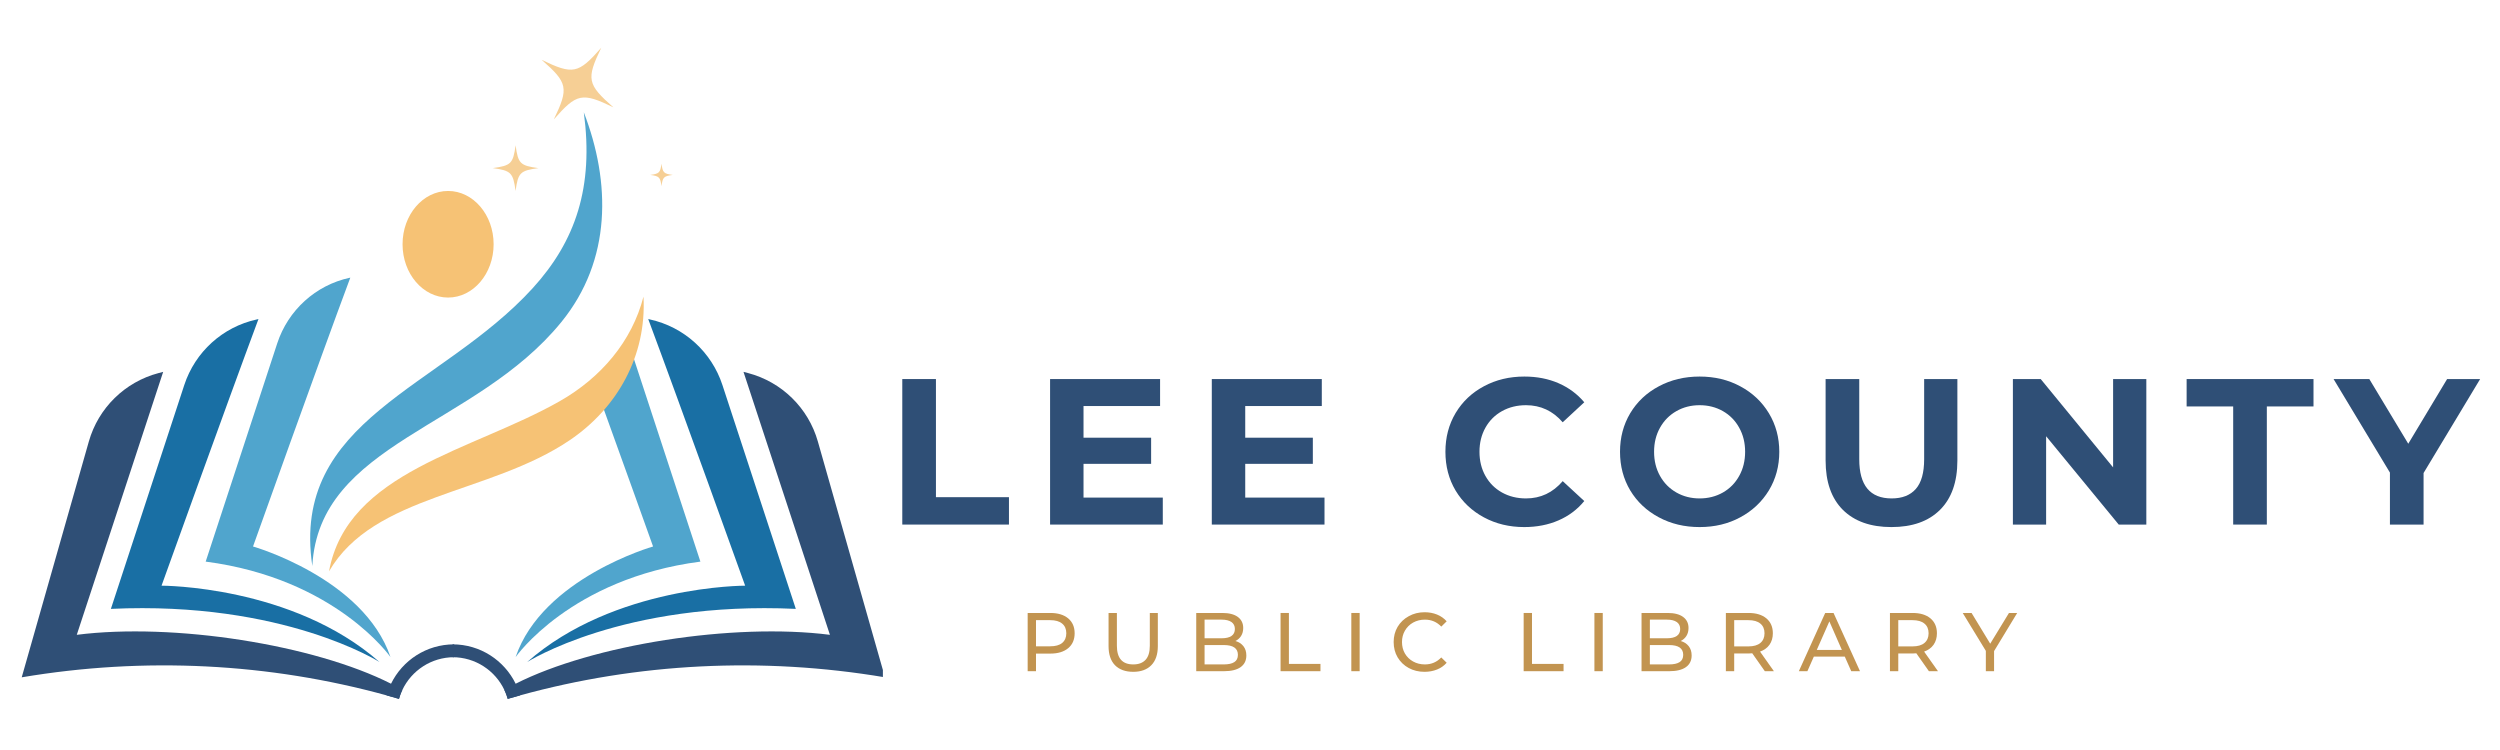
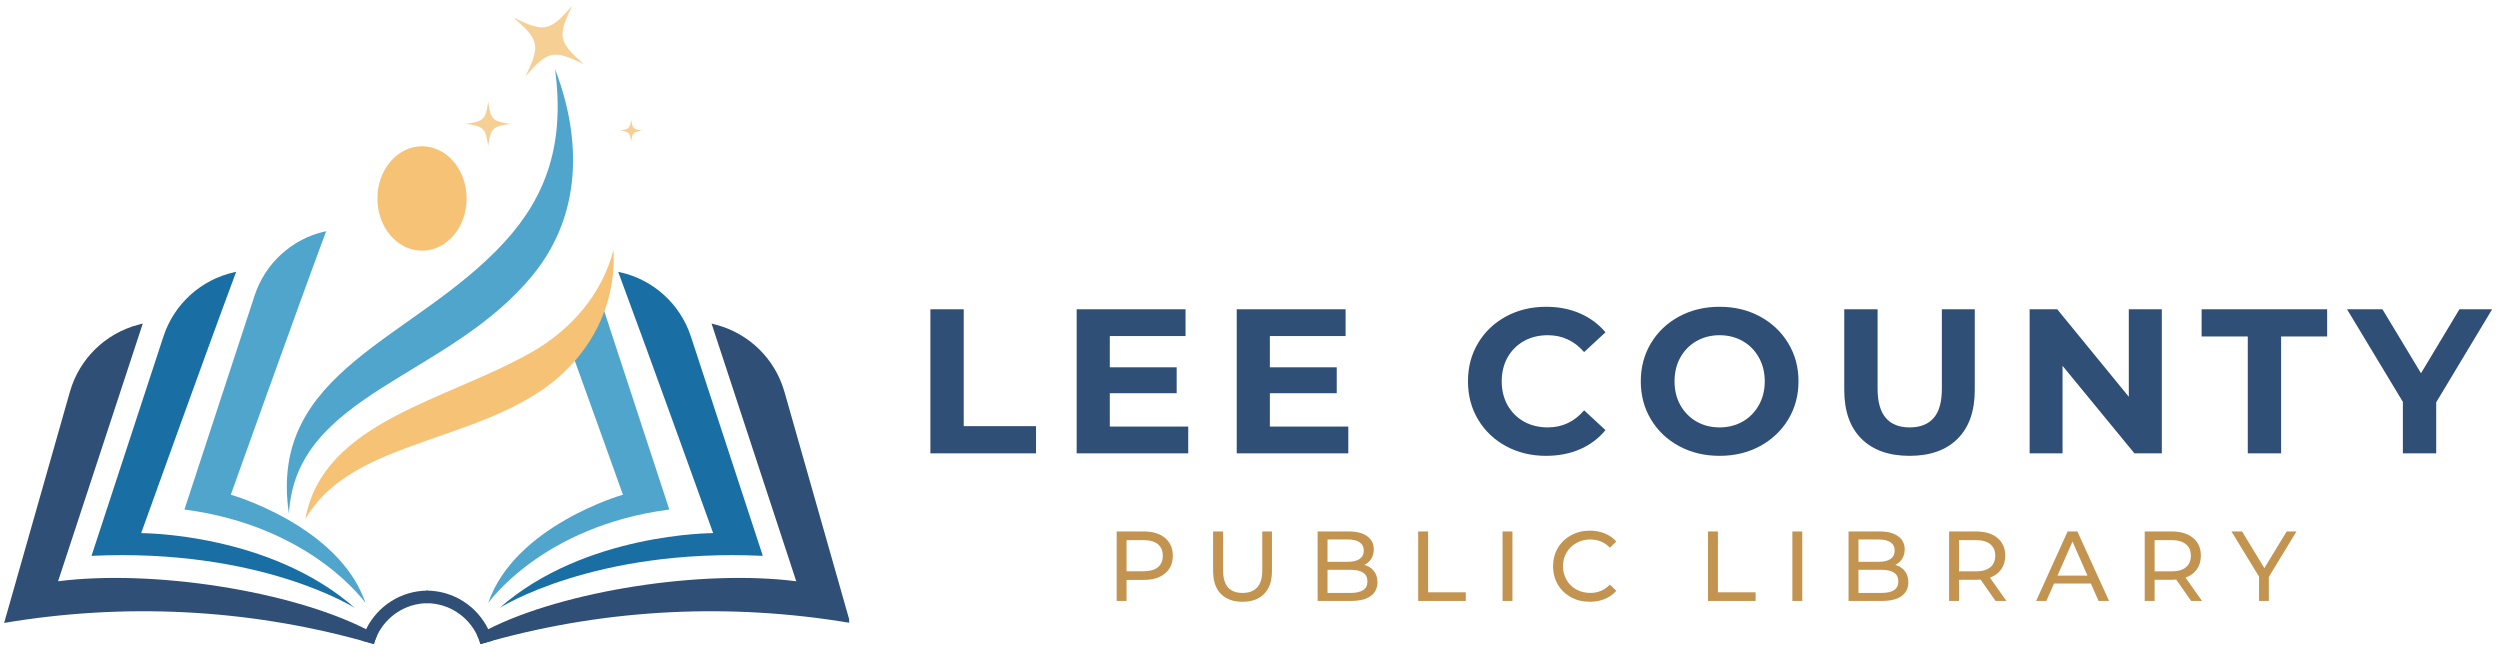
- <svg xmlns="http://www.w3.org/2000/svg" width="500" zoomAndPan="magnify" viewBox="0 0 375 112.5" height="150" preserveAspectRatio="xMidYMid meet" version="1.0">
+ <svg xmlns="http://www.w3.org/2000/svg" width="500" zoomAndPan="magnify" viewBox="0 0 375 99" height="132" preserveAspectRatio="xMidYMid meet" version="1.0">
  <defs>
    <g />
-     <clipPath id="cc66349a9e">
-       <path d="M 3.258 55.77 L 60.402 55.77 L 60.402 104.832 L 3.258 104.832 Z M 3.258 55.77 " clip-rule="nonzero" />
-     </clipPath>
-     <clipPath id="2a4fea928c">
-       <path d="M 57.965 96.586 L 68.199 96.586 L 68.199 104.832 L 57.965 104.832 Z M 57.965 96.586 " clip-rule="nonzero" />
-     </clipPath>
-     <clipPath id="30ef0cea77">
-       <path d="M 75.629 55.77 L 132.434 55.77 L 132.434 104.832 L 75.629 104.832 Z M 75.629 55.77 " clip-rule="nonzero" />
-     </clipPath>
-     <clipPath id="4f392acc19">
-       <path d="M 67.832 96.586 L 78.066 96.586 L 78.066 104.832 L 67.832 104.832 Z M 67.832 96.586 " clip-rule="nonzero" />
-     </clipPath>
-     <clipPath id="f7bed14195">
-       <path d="M 81 7.117 L 93 7.117 L 93 18 L 81 18 Z M 81 7.117 " clip-rule="nonzero" />
+     <clipPath id="320a4c3845">
+       <path d="M 0.621 48.523 L 56.625 48.523 L 56.625 96.609 L 0.621 96.609 Z M 0.621 48.523 " clip-rule="nonzero" />
+     </clipPath>
+     <clipPath id="2a6e7480c0">
+       <path d="M 54.238 88.527 L 64.266 88.527 L 64.266 96.609 L 54.238 96.609 Z M 54.238 88.527 " clip-rule="nonzero" />
+     </clipPath>
+     <clipPath id="0e666ddd81">
+       <path d="M 71.551 48.523 L 127.371 48.523 L 127.371 96.609 L 71.551 96.609 Z M 71.551 48.523 " clip-rule="nonzero" />
+     </clipPath>
+     <clipPath id="baaaa97fb8">
+       <path d="M 63.91 88.527 L 73.941 88.527 L 73.941 96.609 L 63.91 96.609 Z M 63.91 88.527 " clip-rule="nonzero" />
+     </clipPath>
+     <clipPath id="8577f15f41">
+       <path d="M 77 0.84 L 88 0.84 L 88 12 L 77 12 Z M 77 0.84 " clip-rule="nonzero" />
    </clipPath>
  </defs>
-   <g clip-path="url(#cc66349a9e)">
-     <path fill="#2f4f76" d="M 59.996 104.355 C 59.977 104.352 59.965 104.348 59.957 104.344 C 59.961 104.348 59.977 104.355 59.996 104.363 C 59.941 104.516 59.891 104.676 59.848 104.832 C 59.227 104.648 58.609 104.473 57.988 104.305 C 40.383 99.457 21.707 98.488 3.258 101.598 C 6.613 89.801 9.973 78.008 13.328 66.215 C 14.758 61.191 18.734 57.297 23.781 55.961 C 24.016 55.898 24.246 55.836 24.477 55.777 C 20.156 68.926 15.836 82.074 11.516 95.223 C 25.996 93.375 47.094 96.695 58.656 102.559 C 59.25 102.859 59.816 103.168 60.355 103.484 C 60.219 103.766 60.098 104.059 59.996 104.355 " fill-opacity="1" fill-rule="nonzero" />
-   </g>
-   <path fill="#196fa4" d="M 38.77 47.859 C 38.684 47.879 38.598 47.898 38.508 47.918 C 33.402 49.039 29.27 52.785 27.641 57.754 C 23.941 69.043 20.449 79.691 16.633 91.332 C 42.574 90.121 56.934 99.312 56.934 99.312 C 43.859 87.809 24.23 87.852 24.23 87.852 C 24.23 87.852 33.934 60.828 38.77 47.859 " fill-opacity="1" fill-rule="nonzero" />
-   <path fill="#50a5cd" d="M 52.547 41.645 C 52.516 41.652 52.484 41.66 52.457 41.664 C 47.344 42.77 43.215 46.531 41.586 51.5 C 37.98 62.504 34.574 72.891 30.852 84.242 C 50.355 86.781 58.574 98.562 58.574 98.562 C 54.543 86.703 37.953 81.973 37.953 81.973 C 37.953 81.973 47.805 54.352 52.547 41.645 " fill-opacity="1" fill-rule="nonzero" />
-   <g clip-path="url(#2a4fea928c)">
-     <path fill="#2f4f76" d="M 68.113 96.652 C 63.957 96.652 60.363 99.062 58.656 102.559 C 58.492 102.891 58.348 103.23 58.219 103.582 C 58.137 103.82 58.059 104.062 57.988 104.305 C 58.609 104.473 59.227 104.648 59.848 104.832 C 59.891 104.676 59.941 104.516 59.996 104.363 L 59.996 104.355 C 60.098 104.059 60.219 103.766 60.355 103.484 C 61.734 100.586 64.691 98.582 68.113 98.582 L 68.113 96.652 " fill-opacity="1" fill-rule="nonzero" />
-   </g>
-   <path fill="#50a5cd" d="M 79.859 43.277 C 86.371 36.152 89.074 28.043 87.57 16.84 C 91.621 27.355 91.785 38.984 84.203 48.309 C 71.316 64.152 47.84 66.434 46.848 84.898 C 43.574 62.879 66.121 58.309 79.859 43.277 " fill-opacity="1" fill-rule="nonzero" />
-   <path fill="#f6c275" d="M 60.383 36.637 C 60.383 41.055 63.441 44.633 67.215 44.633 C 70.984 44.633 74.043 41.055 74.043 36.637 C 74.043 32.223 70.984 28.645 67.215 28.645 C 63.441 28.645 60.383 32.223 60.383 36.637 " fill-opacity="1" fill-rule="nonzero" />
-   <g clip-path="url(#30ef0cea77)">
-     <path fill="#2f4f76" d="M 76.008 104.355 C 76.027 104.352 76.039 104.348 76.047 104.344 C 76.043 104.348 76.027 104.355 76.008 104.363 C 76.062 104.516 76.113 104.676 76.156 104.832 C 76.777 104.648 77.395 104.473 78.016 104.305 C 95.621 99.457 114.297 98.488 132.746 101.598 C 129.391 89.801 126.035 78.008 122.676 66.215 C 121.246 61.191 117.273 57.297 112.223 55.961 C 111.988 55.898 111.758 55.836 111.523 55.777 C 115.848 68.926 120.168 82.074 124.488 95.223 C 110.008 93.375 88.91 96.695 77.348 102.559 C 76.754 102.859 76.188 103.168 75.648 103.484 C 75.785 103.766 75.906 104.059 76.008 104.355 " fill-opacity="1" fill-rule="nonzero" />
-   </g>
-   <path fill="#196fa4" d="M 97.234 47.859 C 97.32 47.879 97.406 47.898 97.496 47.918 C 102.602 49.039 106.734 52.785 108.363 57.754 C 112.062 69.043 115.555 79.691 119.371 91.332 C 93.43 90.121 79.07 99.312 79.07 99.312 C 92.145 87.809 111.773 87.852 111.773 87.852 C 111.773 87.852 102.07 60.828 97.234 47.859 " fill-opacity="1" fill-rule="nonzero" />
-   <path fill="#50a5cd" d="M 77.34 98.566 C 77.34 98.566 85.555 86.777 105.059 84.242 C 101.387 73.039 98.02 62.777 94.465 51.934 C 93.043 54.078 91.27 56.012 89.227 57.672 C 93.562 69.645 97.961 81.973 97.961 81.973 C 97.961 81.973 81.371 86.703 77.34 98.566 " fill-opacity="1" fill-rule="nonzero" />
-   <g clip-path="url(#4f392acc19)">
-     <path fill="#2f4f76" d="M 67.891 98.582 C 71.312 98.582 74.27 100.586 75.648 103.484 C 75.785 103.766 75.906 104.059 76.008 104.355 L 76.008 104.363 C 76.062 104.516 76.113 104.676 76.156 104.832 C 76.777 104.648 77.395 104.473 78.016 104.305 C 77.945 104.062 77.867 103.82 77.785 103.582 C 77.656 103.23 77.512 102.891 77.348 102.559 C 75.641 99.062 72.047 96.652 67.891 96.652 L 67.891 98.582 " fill-opacity="1" fill-rule="nonzero" />
-   </g>
-   <path fill="#f6c275" d="M 83.984 60.164 C 90.109 56.676 94.793 51.23 96.523 44.496 C 97.004 53.383 92.586 61.199 85.48 66.016 C 73.477 74.148 56.02 74.172 49.352 85.707 C 52.09 70.738 70.82 67.664 83.984 60.164 " fill-opacity="1" fill-rule="nonzero" />
-   <g clip-path="url(#f7bed14195)">
-     <path fill="#f6cf95" d="M 81.25 8.977 C 85.176 12.422 85.34 13.211 83.07 17.918 C 86.512 13.988 87.305 13.828 92.008 16.098 C 88.082 12.652 87.918 11.863 90.191 7.156 C 86.746 11.086 85.953 11.246 81.25 8.977 " fill-opacity="1" fill-rule="nonzero" />
-   </g>
-   <path fill="#f6cf95" d="M 97.535 26.238 C 98.891 26.422 99.039 26.57 99.223 27.926 C 99.406 26.57 99.555 26.422 100.91 26.238 C 99.555 26.055 99.406 25.906 99.223 24.551 C 99.039 25.906 98.891 26.055 97.535 26.238 " fill-opacity="1" fill-rule="nonzero" />
-   <path fill="#f6cf95" d="M 73.91 25.215 C 76.66 25.59 76.965 25.895 77.336 28.645 C 77.711 25.895 78.016 25.59 80.766 25.219 C 78.016 24.844 77.711 24.539 77.34 21.789 C 76.965 24.539 76.66 24.84 73.91 25.215 " fill-opacity="1" fill-rule="nonzero" />
-   <g fill="#2f4f76" fill-opacity="1">
-     <g transform="translate(132.7496, 78.68577)">
-       <g>
-         <path d="M 2.594 -21.828 L 7.641 -21.828 L 7.641 -4.109 L 18.594 -4.109 L 18.594 0 L 2.594 0 Z M 2.594 -21.828 " />
-       </g>
-     </g>
-   </g>
-   <g fill="#2f4f76" fill-opacity="1">
-     <g transform="translate(154.9181, 78.68577)">
-       <g>
-         <path d="M 19.5 -4.047 L 19.5 0 L 2.594 0 L 2.594 -21.828 L 19.094 -21.828 L 19.094 -17.781 L 7.609 -17.781 L 7.609 -13.031 L 17.75 -13.031 L 17.75 -9.109 L 7.609 -9.109 L 7.609 -4.047 Z M 19.5 -4.047 " />
-       </g>
-     </g>
-   </g>
-   <g fill="#2f4f76" fill-opacity="1">
-     <g transform="translate(179.1755, 78.68577)">
-       <g>
-         <path d="M 19.5 -4.047 L 19.5 0 L 2.594 0 L 2.594 -21.828 L 19.094 -21.828 L 19.094 -17.781 L 7.609 -17.781 L 7.609 -13.031 L 17.75 -13.031 L 17.75 -9.109 L 7.609 -9.109 L 7.609 -4.047 Z M 19.5 -4.047 " />
-       </g>
-     </g>
-   </g>
-   <g fill="#2f4f76" fill-opacity="1">
-     <g transform="translate(203.4329, 78.68577)">
+   <g clip-path="url(#320a4c3845)">
+     <path fill="#2f4f76" d="M 56.23 96.145 C 56.211 96.137 56.199 96.133 56.188 96.129 C 56.195 96.137 56.207 96.141 56.227 96.148 C 56.176 96.301 56.125 96.453 56.082 96.609 C 55.473 96.43 54.871 96.258 54.258 96.094 C 37.004 91.344 18.699 90.395 0.621 93.438 C 3.906 81.879 7.199 70.32 10.488 58.762 C 11.891 53.836 15.785 50.02 20.734 48.711 C 20.961 48.648 21.191 48.59 21.418 48.531 C 17.184 61.418 12.945 74.305 8.711 87.188 C 22.906 85.379 43.582 88.633 54.914 94.383 C 55.496 94.676 56.051 94.977 56.582 95.285 C 56.449 95.562 56.328 95.848 56.23 96.145 " fill-opacity="1" fill-rule="nonzero" />
+   </g>
+   <path fill="#196fa4" d="M 35.426 40.773 C 35.34 40.789 35.254 40.809 35.168 40.828 C 30.16 41.926 26.113 45.598 24.516 50.469 C 20.891 61.531 17.469 71.969 13.727 83.379 C 39.152 82.191 53.227 91.199 53.227 91.199 C 40.414 79.922 21.176 79.969 21.176 79.969 C 21.176 79.969 30.684 53.48 35.426 40.773 " fill-opacity="1" fill-rule="nonzero" />
+   <path fill="#50a5cd" d="M 48.926 34.68 C 48.898 34.688 48.867 34.691 48.836 34.699 C 43.828 35.781 39.781 39.469 38.188 44.34 C 34.652 55.125 31.312 65.305 27.664 76.43 C 46.781 78.918 54.832 90.465 54.832 90.465 C 50.883 78.84 34.621 74.207 34.621 74.207 C 34.621 74.207 44.281 47.133 48.926 34.68 " fill-opacity="1" fill-rule="nonzero" />
+   <g clip-path="url(#2a6e7480c0)">
+     <path fill="#2f4f76" d="M 64.184 88.59 C 60.113 88.59 56.59 90.953 54.914 94.383 C 54.754 94.707 54.613 95.039 54.488 95.383 C 54.406 95.617 54.328 95.855 54.258 96.094 C 54.871 96.258 55.473 96.43 56.082 96.609 C 56.125 96.453 56.176 96.301 56.227 96.148 L 56.23 96.145 C 56.328 95.848 56.449 95.562 56.582 95.285 C 57.934 92.445 60.832 90.48 64.184 90.48 L 64.184 88.59 " fill-opacity="1" fill-rule="nonzero" />
+   </g>
+   <path fill="#50a5cd" d="M 75.695 36.281 C 82.078 29.297 84.727 21.352 83.254 10.367 C 87.223 20.676 87.387 32.074 79.953 41.211 C 67.324 56.742 44.316 58.977 43.34 77.074 C 40.133 55.492 62.23 51.012 75.695 36.281 " fill-opacity="1" fill-rule="nonzero" />
+   <path fill="#f6c275" d="M 56.609 29.773 C 56.609 34.098 59.605 37.605 63.301 37.605 C 67 37.605 69.996 34.098 69.996 29.773 C 69.996 25.445 67 21.938 63.301 21.938 C 59.605 21.938 56.609 25.445 56.609 29.773 " fill-opacity="1" fill-rule="nonzero" />
+   <g clip-path="url(#0e666ddd81)">
+     <path fill="#2f4f76" d="M 71.922 96.145 C 71.938 96.137 71.953 96.133 71.961 96.129 C 71.953 96.137 71.941 96.141 71.922 96.148 C 71.973 96.301 72.023 96.453 72.066 96.609 C 72.676 96.43 73.281 96.258 73.891 96.094 C 91.145 91.344 109.449 90.395 127.531 93.438 C 124.242 81.879 120.953 70.32 117.664 58.762 C 116.262 53.836 112.363 50.02 107.414 48.711 C 107.188 48.648 106.961 48.59 106.73 48.531 C 110.969 61.418 115.203 74.305 119.438 87.188 C 105.242 85.379 84.566 88.633 73.234 94.383 C 72.652 94.676 72.098 94.977 71.566 95.285 C 71.703 95.562 71.82 95.848 71.922 96.145 " fill-opacity="1" fill-rule="nonzero" />
+   </g>
+   <path fill="#196fa4" d="M 92.727 40.773 C 92.809 40.789 92.895 40.809 92.98 40.828 C 97.988 41.926 102.035 45.598 103.633 50.469 C 107.258 61.531 110.684 71.969 114.422 83.379 C 88.996 82.191 74.926 91.199 74.926 91.199 C 87.734 79.922 106.973 79.969 106.973 79.969 C 106.973 79.969 97.465 53.48 92.727 40.773 " fill-opacity="1" fill-rule="nonzero" />
+   <path fill="#50a5cd" d="M 73.227 90.469 C 73.227 90.469 81.277 78.914 100.395 76.43 C 96.793 65.449 93.492 55.391 90.012 44.762 C 88.617 46.867 86.883 48.758 84.875 50.387 C 89.125 62.121 93.438 74.203 93.438 74.203 C 93.438 74.203 77.176 78.84 73.227 90.469 " fill-opacity="1" fill-rule="nonzero" />
+   <g clip-path="url(#baaaa97fb8)">
+     <path fill="#2f4f76" d="M 63.965 90.48 C 67.32 90.48 70.219 92.445 71.566 95.285 C 71.703 95.562 71.82 95.848 71.922 96.145 L 71.922 96.148 C 71.973 96.301 72.023 96.453 72.066 96.609 C 72.676 96.43 73.281 96.258 73.891 96.094 C 73.82 95.855 73.746 95.617 73.664 95.383 C 73.535 95.039 73.395 94.707 73.234 94.383 C 71.562 90.953 68.039 88.59 63.965 88.59 L 63.965 90.48 " fill-opacity="1" fill-rule="nonzero" />
+   </g>
+   <path fill="#f6c275" d="M 79.738 52.832 C 85.742 49.414 90.332 44.074 92.027 37.473 C 92.5 46.184 88.172 53.844 81.207 58.562 C 69.441 66.539 52.332 66.559 45.793 77.867 C 48.48 63.195 66.836 60.18 79.738 52.832 " fill-opacity="1" fill-rule="nonzero" />
+   <g clip-path="url(#8577f15f41)">
+     <path fill="#f6cf95" d="M 77.059 2.66 C 80.91 6.035 81.066 6.812 78.84 11.422 C 82.219 7.574 82.992 7.414 87.605 9.641 C 83.754 6.266 83.598 5.488 85.82 0.879 C 82.445 4.727 81.672 4.887 77.059 2.66 " fill-opacity="1" fill-rule="nonzero" />
+   </g>
+   <path fill="#f6cf95" d="M 93.02 19.578 C 94.348 19.758 94.492 19.906 94.672 21.234 C 94.855 19.906 95 19.762 96.328 19.582 C 95 19.398 94.855 19.254 94.676 17.926 C 94.492 19.254 94.348 19.398 93.02 19.578 " fill-opacity="1" fill-rule="nonzero" />
+   <path fill="#f6cf95" d="M 69.863 18.574 C 72.559 18.945 72.859 19.242 73.223 21.938 C 73.59 19.242 73.887 18.945 76.586 18.578 C 73.891 18.211 73.59 17.914 73.227 15.219 C 72.859 17.914 72.562 18.211 69.863 18.574 " fill-opacity="1" fill-rule="nonzero" />
+   <g fill="#2f4f76" fill-opacity="1">
+     <g transform="translate(136.9969, 68.00106)">
+       <g>
+         <path d="M 2.562 -21.609 L 7.562 -21.609 L 7.562 -4.078 L 18.406 -4.078 L 18.406 0 L 2.562 0 Z M 2.562 -21.609 " />
+       </g>
+     </g>
+   </g>
+   <g fill="#2f4f76" fill-opacity="1">
+     <g transform="translate(158.9386, 68.00106)">
+       <g>
+         <path d="M 19.297 -4.016 L 19.297 0 L 2.562 0 L 2.562 -21.609 L 18.891 -21.609 L 18.891 -17.594 L 7.531 -17.594 L 7.531 -12.906 L 17.562 -12.906 L 17.562 -9.016 L 7.531 -9.016 L 7.531 -4.016 Z M 19.297 -4.016 " />
+       </g>
+     </g>
+   </g>
+   <g fill="#2f4f76" fill-opacity="1">
+     <g transform="translate(182.9478, 68.00106)">
+       <g>
+         <path d="M 19.297 -4.016 L 19.297 0 L 2.562 0 L 2.562 -21.609 L 18.891 -21.609 L 18.891 -17.594 L 7.531 -17.594 L 7.531 -12.906 L 17.562 -12.906 L 17.562 -9.016 L 7.531 -9.016 L 7.531 -4.016 Z M 19.297 -4.016 " />
+       </g>
+     </g>
+   </g>
+   <g fill="#2f4f76" fill-opacity="1">
+     <g transform="translate(218.9932, 68.00106)">
+       <g>
+         <path d="M 12.906 0.375 C 10.707 0.375 8.719 -0.102 6.938 -1.062 C 5.156 -2.02 3.754 -3.348 2.734 -5.047 C 1.711 -6.742 1.203 -8.664 1.203 -10.812 C 1.203 -12.945 1.711 -14.863 2.734 -16.562 C 3.754 -18.258 5.156 -19.586 6.938 -20.547 C 8.719 -21.504 10.719 -21.984 12.938 -21.984 C 14.812 -21.984 16.504 -21.648 18.016 -20.984 C 19.523 -20.328 20.797 -19.383 21.828 -18.156 L 18.625 -15.188 C 17.156 -16.875 15.344 -17.719 13.188 -17.719 C 11.844 -17.719 10.645 -17.426 9.594 -16.844 C 8.551 -16.258 7.734 -15.441 7.141 -14.391 C 6.555 -13.336 6.266 -12.145 6.266 -10.812 C 6.266 -9.469 6.555 -8.27 7.141 -7.219 C 7.734 -6.176 8.551 -5.359 9.594 -4.766 C 10.645 -4.18 11.844 -3.891 13.188 -3.891 C 15.344 -3.891 17.156 -4.742 18.625 -6.453 L 21.828 -3.484 C 20.797 -2.234 19.52 -1.273 18 -0.609 C 16.477 0.047 14.781 0.375 12.906 0.375 Z M 12.906 0.375 " />
+       </g>
+     </g>
+   </g>
+   <g fill="#2f4f76" fill-opacity="1">
+     <g transform="translate(244.9156, 68.00106)">
+       <g>
+         <path d="M 13.031 0.375 C 10.781 0.375 8.754 -0.109 6.953 -1.078 C 5.16 -2.047 3.754 -3.379 2.734 -5.078 C 1.711 -6.773 1.203 -8.688 1.203 -10.812 C 1.203 -12.926 1.711 -14.832 2.734 -16.531 C 3.754 -18.227 5.16 -19.562 6.953 -20.531 C 8.754 -21.5 10.781 -21.984 13.031 -21.984 C 15.27 -21.984 17.285 -21.5 19.078 -20.531 C 20.867 -19.562 22.281 -18.227 23.312 -16.531 C 24.344 -14.832 24.859 -12.926 24.859 -10.812 C 24.859 -8.688 24.344 -6.773 23.312 -5.078 C 22.281 -3.379 20.867 -2.047 19.078 -1.078 C 17.285 -0.109 15.27 0.375 13.031 0.375 Z M 13.031 -3.891 C 14.301 -3.891 15.453 -4.18 16.484 -4.766 C 17.516 -5.359 18.32 -6.176 18.906 -7.219 C 19.5 -8.27 19.797 -9.469 19.797 -10.812 C 19.797 -12.145 19.5 -13.336 18.906 -14.391 C 18.32 -15.441 17.516 -16.258 16.484 -16.844 C 15.453 -17.426 14.301 -17.719 13.031 -17.719 C 11.75 -17.719 10.594 -17.426 9.562 -16.844 C 8.539 -16.258 7.734 -15.441 7.141 -14.391 C 6.555 -13.336 6.266 -12.145 6.266 -10.812 C 6.266 -9.469 6.555 -8.27 7.141 -7.219 C 7.734 -6.176 8.539 -5.359 9.562 -4.766 C 10.594 -4.18 11.75 -3.891 13.031 -3.891 Z M 13.031 -3.891 " />
+       </g>
+     </g>
+   </g>
+   <g fill="#2f4f76" fill-opacity="1">
+     <g transform="translate(274.2632, 68.00106)">
+       <g>
+         <path d="M 12.172 0.375 C 9.078 0.375 6.672 -0.477 4.953 -2.188 C 3.234 -3.895 2.375 -6.336 2.375 -9.516 L 2.375 -21.609 L 7.375 -21.609 L 7.375 -9.688 C 7.375 -5.82 8.984 -3.891 12.203 -3.891 C 13.766 -3.891 14.957 -4.359 15.781 -5.297 C 16.602 -6.234 17.016 -7.695 17.016 -9.688 L 17.016 -21.609 L 21.953 -21.609 L 21.953 -9.516 C 21.953 -6.336 21.094 -3.895 19.375 -2.188 C 17.656 -0.477 15.254 0.375 12.172 0.375 Z M 12.172 0.375 " />
+       </g>
+     </g>
+   </g>
+   <g fill="#2f4f76" fill-opacity="1">
+     <g transform="translate(301.8828, 68.00106)">
+       <g>
+         <path d="M 22.391 -21.609 L 22.391 0 L 18.281 0 L 7.5 -13.125 L 7.5 0 L 2.562 0 L 2.562 -21.609 L 6.703 -21.609 L 17.438 -8.484 L 17.438 -21.609 Z M 22.391 -21.609 " />
+       </g>
+     </g>
+   </g>
+   <g fill="#2f4f76" fill-opacity="1">
+     <g transform="translate(330.1195, 68.00106)">
+       <g>
+         <path d="M 7.047 -17.531 L 0.125 -17.531 L 0.125 -21.609 L 18.953 -21.609 L 18.953 -17.531 L 12.047 -17.531 L 12.047 0 L 7.047 0 Z M 7.047 -17.531 " />
+       </g>
+     </g>
+   </g>
+   <g fill="#2f4f76" fill-opacity="1">
+     <g transform="translate(352.4932, 68.00106)">
+       <g>
+         <path d="M 12.938 -7.656 L 12.938 0 L 7.938 0 L 7.938 -7.719 L -0.438 -21.609 L 4.875 -21.609 L 10.656 -12.016 L 16.422 -21.609 L 21.328 -21.609 Z M 12.938 -7.656 " />
+       </g>
+     </g>
+   </g>
+   <g fill="#c29450" fill-opacity="1">
+     <g transform="translate(165.9366, 90.14206)">
+       <g>
+         <path d="M 5.625 -10.422 C 6.977 -10.422 8.039 -10.098 8.812 -9.453 C 9.594 -8.805 9.984 -7.922 9.984 -6.797 C 9.984 -5.66 9.594 -4.77 8.812 -4.125 C 8.039 -3.477 6.977 -3.156 5.625 -3.156 L 3.047 -3.156 L 3.047 0 L 1.562 0 L 1.562 -10.422 Z M 5.578 -4.453 C 6.523 -4.453 7.242 -4.648 7.734 -5.047 C 8.234 -5.453 8.484 -6.035 8.484 -6.797 C 8.484 -7.547 8.234 -8.117 7.734 -8.516 C 7.242 -8.922 6.523 -9.125 5.578 -9.125 L 3.047 -9.125 L 3.047 -4.453 Z M 5.578 -4.453 " />
+       </g>
+     </g>
+   </g>
+   <g fill="#c29450" fill-opacity="1">
+     <g transform="translate(180.4966, 90.14206)">
+       <g>
+         <path d="M 5.875 0.125 C 4.488 0.125 3.406 -0.27 2.625 -1.062 C 1.852 -1.863 1.469 -3.008 1.469 -4.5 L 1.469 -10.422 L 2.969 -10.422 L 2.969 -4.562 C 2.969 -2.32 3.941 -1.203 5.891 -1.203 C 6.848 -1.203 7.578 -1.477 8.078 -2.031 C 8.586 -2.582 8.844 -3.426 8.844 -4.562 L 8.844 -10.422 L 10.297 -10.422 L 10.297 -4.5 C 10.297 -3 9.906 -1.852 9.125 -1.062 C 8.352 -0.27 7.27 0.125 5.875 0.125 Z M 5.875 0.125 " />
+       </g>
+     </g>
+   </g>
+   <g fill="#c29450" fill-opacity="1">
+     <g transform="translate(196.0838, 90.14206)">
+       <g>
+         <path d="M 8.578 -5.406 C 9.18 -5.238 9.656 -4.93 10 -4.484 C 10.352 -4.047 10.531 -3.488 10.531 -2.812 C 10.531 -1.906 10.188 -1.207 9.5 -0.719 C 8.82 -0.238 7.832 0 6.531 0 L 1.562 0 L 1.562 -10.422 L 6.234 -10.422 C 7.43 -10.422 8.352 -10.18 9 -9.703 C 9.656 -9.234 9.984 -8.578 9.984 -7.734 C 9.984 -7.18 9.852 -6.707 9.594 -6.312 C 9.344 -5.914 9.004 -5.613 8.578 -5.406 Z M 3.047 -9.219 L 3.047 -5.875 L 6.109 -5.875 C 6.867 -5.875 7.453 -6.016 7.859 -6.297 C 8.273 -6.586 8.484 -7.004 8.484 -7.547 C 8.484 -8.098 8.273 -8.516 7.859 -8.797 C 7.453 -9.078 6.867 -9.219 6.109 -9.219 Z M 6.484 -1.203 C 7.328 -1.203 7.961 -1.344 8.391 -1.625 C 8.816 -1.906 9.031 -2.344 9.031 -2.938 C 9.031 -4.094 8.18 -4.672 6.484 -4.672 L 3.047 -4.672 L 3.047 -1.203 Z M 6.484 -1.203 " />
+       </g>
+     </g>
+   </g>
+   <g fill="#c29450" fill-opacity="1">
+     <g transform="translate(211.1648, 90.14206)">
+       <g>
+         <path d="M 1.562 -10.422 L 3.047 -10.422 L 3.047 -1.297 L 8.703 -1.297 L 8.703 0 L 1.562 0 Z M 1.562 -10.422 " />
+       </g>
+     </g>
+   </g>
+   <g fill="#c29450" fill-opacity="1">
+     <g transform="translate(223.8195, 90.14206)">
+       <g>
+         <path d="M 1.562 -10.422 L 3.047 -10.422 L 3.047 0 L 1.562 0 Z M 1.562 -10.422 " />
+       </g>
+     </g>
+   </g>
+   <g fill="#c29450" fill-opacity="1">
+     <g transform="translate(232.2467, 90.14206)">
+       <g>
+         <path d="M 6.219 0.125 C 5.176 0.125 4.234 -0.102 3.391 -0.562 C 2.555 -1.031 1.898 -1.664 1.422 -2.469 C 0.953 -3.281 0.719 -4.195 0.719 -5.219 C 0.719 -6.227 0.953 -7.133 1.422 -7.938 C 1.898 -8.75 2.562 -9.383 3.406 -9.844 C 4.25 -10.312 5.191 -10.547 6.234 -10.547 C 7.047 -10.547 7.789 -10.406 8.469 -10.125 C 9.145 -9.852 9.723 -9.453 10.203 -8.922 L 9.234 -7.984 C 8.453 -8.805 7.473 -9.219 6.297 -9.219 C 5.523 -9.219 4.828 -9.039 4.203 -8.688 C 3.578 -8.344 3.086 -7.863 2.734 -7.25 C 2.379 -6.645 2.203 -5.969 2.203 -5.219 C 2.203 -4.457 2.379 -3.77 2.734 -3.156 C 3.086 -2.551 3.578 -2.07 4.203 -1.719 C 4.828 -1.375 5.523 -1.203 6.297 -1.203 C 7.461 -1.203 8.441 -1.617 9.234 -2.453 L 10.203 -1.516 C 9.723 -0.984 9.145 -0.578 8.469 -0.297 C 7.789 -0.016 7.039 0.125 6.219 0.125 Z M 6.219 0.125 " />
+       </g>
+     </g>
+   </g>
+   <g fill="#c29450" fill-opacity="1">
+     <g transform="translate(246.8217, 90.14206)">
      <g />
    </g>
  </g>
-   <g fill="#2f4f76" fill-opacity="1">
-     <g transform="translate(215.5936, 78.68577)">
-       <g>
-         <path d="M 13.031 0.375 C 10.812 0.375 8.801 -0.109 7 -1.078 C 5.195 -2.047 3.781 -3.383 2.75 -5.094 C 1.727 -6.812 1.219 -8.754 1.219 -10.922 C 1.219 -13.078 1.727 -15.016 2.75 -16.734 C 3.781 -18.453 5.195 -19.789 7 -20.75 C 8.801 -21.719 10.82 -22.203 13.062 -22.203 C 14.957 -22.203 16.664 -21.867 18.188 -21.203 C 19.719 -20.535 21.004 -19.582 22.047 -18.344 L 18.812 -15.344 C 17.332 -17.051 15.5 -17.906 13.312 -17.906 C 11.969 -17.906 10.766 -17.609 9.703 -17.016 C 8.641 -16.422 7.812 -15.594 7.219 -14.531 C 6.625 -13.469 6.328 -12.266 6.328 -10.922 C 6.328 -9.566 6.625 -8.359 7.219 -7.297 C 7.812 -6.234 8.641 -5.406 9.703 -4.812 C 10.766 -4.219 11.969 -3.922 13.312 -3.922 C 15.5 -3.922 17.332 -4.785 18.812 -6.516 L 22.047 -3.531 C 21.004 -2.258 19.711 -1.289 18.172 -0.625 C 16.641 0.039 14.926 0.375 13.031 0.375 Z M 13.031 0.375 " />
-       </g>
-     </g>
-   </g>
-   <g fill="#2f4f76" fill-opacity="1">
-     <g transform="translate(241.784, 78.68577)">
-       <g>
-         <path d="M 13.156 0.375 C 10.895 0.375 8.852 -0.113 7.031 -1.094 C 5.207 -2.07 3.781 -3.414 2.75 -5.125 C 1.727 -6.844 1.219 -8.773 1.219 -10.922 C 1.219 -13.055 1.727 -14.984 2.75 -16.703 C 3.781 -18.422 5.207 -19.766 7.031 -20.734 C 8.852 -21.711 10.895 -22.203 13.156 -22.203 C 15.426 -22.203 17.461 -21.711 19.266 -20.734 C 21.078 -19.766 22.504 -18.422 23.547 -16.703 C 24.586 -14.984 25.109 -13.055 25.109 -10.922 C 25.109 -8.773 24.586 -6.844 23.547 -5.125 C 22.504 -3.414 21.078 -2.07 19.266 -1.094 C 17.461 -0.113 15.426 0.375 13.156 0.375 Z M 13.156 -3.922 C 14.445 -3.922 15.613 -4.219 16.656 -4.812 C 17.695 -5.406 18.508 -6.234 19.094 -7.297 C 19.688 -8.359 19.984 -9.566 19.984 -10.922 C 19.984 -12.266 19.688 -13.469 19.094 -14.531 C 18.508 -15.594 17.695 -16.422 16.656 -17.016 C 15.613 -17.609 14.445 -17.906 13.156 -17.906 C 11.875 -17.906 10.711 -17.609 9.672 -17.016 C 8.629 -16.422 7.812 -15.594 7.219 -14.531 C 6.625 -13.469 6.328 -12.266 6.328 -10.922 C 6.328 -9.566 6.625 -8.359 7.219 -7.297 C 7.812 -6.234 8.629 -5.406 9.672 -4.812 C 10.711 -4.219 11.875 -3.922 13.156 -3.922 Z M 13.156 -3.922 " />
-       </g>
-     </g>
-   </g>
-   <g fill="#2f4f76" fill-opacity="1">
-     <g transform="translate(271.435, 78.68577)">
-       <g>
-         <path d="M 12.281 0.375 C 9.164 0.375 6.738 -0.484 5 -2.203 C 3.27 -3.93 2.406 -6.398 2.406 -9.609 L 2.406 -21.828 L 7.453 -21.828 L 7.453 -9.797 C 7.453 -5.879 9.07 -3.922 12.312 -3.922 C 13.895 -3.922 15.102 -4.395 15.938 -5.344 C 16.77 -6.289 17.188 -7.773 17.188 -9.797 L 17.188 -21.828 L 22.172 -21.828 L 22.172 -9.609 C 22.172 -6.398 21.301 -3.93 19.562 -2.203 C 17.832 -0.484 15.406 0.375 12.281 0.375 Z M 12.281 0.375 " />
-       </g>
-     </g>
-   </g>
-   <g fill="#2f4f76" fill-opacity="1">
-     <g transform="translate(299.3401, 78.68577)">
-       <g>
-         <path d="M 22.609 -21.828 L 22.609 0 L 18.469 0 L 7.578 -13.25 L 7.578 0 L 2.594 0 L 2.594 -21.828 L 6.766 -21.828 L 17.625 -8.578 L 17.625 -21.828 Z M 22.609 -21.828 " />
-       </g>
-     </g>
-   </g>
-   <g fill="#2f4f76" fill-opacity="1">
-     <g transform="translate(327.8687, 78.68577)">
-       <g>
-         <path d="M 7.109 -17.719 L 0.125 -17.719 L 0.125 -21.828 L 19.156 -21.828 L 19.156 -17.719 L 12.156 -17.719 L 12.156 0 L 7.109 0 Z M 7.109 -17.719 " />
-       </g>
-     </g>
-   </g>
-   <g fill="#2f4f76" fill-opacity="1">
-     <g transform="translate(350.4737, 78.68577)">
-       <g>
-         <path d="M 13.062 -7.734 L 13.062 0 L 8.016 0 L 8.016 -7.797 L -0.438 -21.828 L 4.922 -21.828 L 10.766 -12.125 L 16.594 -21.828 L 21.547 -21.828 Z M 13.062 -7.734 " />
-       </g>
-     </g>
-   </g>
-   <g fill="#c29450" fill-opacity="1">
-     <g transform="translate(152.8376, 100.6792)">
-       <g>
-         <path d="M 4.719 -8.734 C 5.852 -8.734 6.742 -8.461 7.391 -7.922 C 8.035 -7.379 8.359 -6.633 8.359 -5.688 C 8.359 -4.738 8.035 -3.992 7.391 -3.453 C 6.742 -2.91 5.852 -2.641 4.719 -2.641 L 2.562 -2.641 L 2.562 0 L 1.312 0 L 1.312 -8.734 Z M 4.688 -3.734 C 5.477 -3.734 6.078 -3.898 6.484 -4.234 C 6.898 -4.578 7.109 -5.062 7.109 -5.688 C 7.109 -6.32 6.898 -6.805 6.484 -7.141 C 6.078 -7.484 5.477 -7.656 4.688 -7.656 L 2.562 -7.656 L 2.562 -3.734 Z M 4.688 -3.734 " />
-       </g>
-     </g>
-   </g>
-   <g fill="#c29450" fill-opacity="1">
-     <g transform="translate(165.0498, 100.6792)">
-       <g>
-         <path d="M 4.938 0.094 C 3.77 0.094 2.859 -0.234 2.203 -0.891 C 1.555 -1.555 1.234 -2.516 1.234 -3.766 L 1.234 -8.734 L 2.484 -8.734 L 2.484 -3.812 C 2.484 -1.945 3.301 -1.016 4.938 -1.016 C 5.738 -1.016 6.352 -1.242 6.781 -1.703 C 7.207 -2.16 7.422 -2.863 7.422 -3.812 L 7.422 -8.734 L 8.625 -8.734 L 8.625 -3.766 C 8.625 -2.516 8.297 -1.555 7.641 -0.891 C 6.992 -0.234 6.094 0.094 4.938 0.094 Z M 4.938 0.094 " />
-       </g>
-     </g>
-   </g>
-   <g fill="#c29450" fill-opacity="1">
-     <g transform="translate(178.1234, 100.6792)">
-       <g>
-         <path d="M 7.188 -4.531 C 7.695 -4.383 8.098 -4.125 8.391 -3.75 C 8.68 -3.383 8.828 -2.922 8.828 -2.359 C 8.828 -1.598 8.539 -1.016 7.969 -0.609 C 7.395 -0.203 6.566 0 5.484 0 L 1.312 0 L 1.312 -8.734 L 5.234 -8.734 C 6.234 -8.734 7.004 -8.535 7.547 -8.141 C 8.086 -7.742 8.359 -7.191 8.359 -6.484 C 8.359 -6.023 8.254 -5.629 8.047 -5.297 C 7.836 -4.961 7.551 -4.707 7.188 -4.531 Z M 2.562 -7.734 L 2.562 -4.938 L 5.125 -4.938 C 5.758 -4.938 6.25 -5.051 6.594 -5.281 C 6.938 -5.52 7.109 -5.867 7.109 -6.328 C 7.109 -6.785 6.938 -7.133 6.594 -7.375 C 6.25 -7.613 5.758 -7.734 5.125 -7.734 Z M 5.438 -1.016 C 6.133 -1.016 6.66 -1.129 7.016 -1.359 C 7.379 -1.586 7.562 -1.953 7.562 -2.453 C 7.562 -3.43 6.852 -3.922 5.438 -3.922 L 2.562 -3.922 L 2.562 -1.016 Z M 5.438 -1.016 " />
-       </g>
-     </g>
-   </g>
-   <g fill="#c29450" fill-opacity="1">
-     <g transform="translate(190.7726, 100.6792)">
-       <g>
-         <path d="M 1.312 -8.734 L 2.562 -8.734 L 2.562 -1.094 L 7.297 -1.094 L 7.297 0 L 1.312 0 Z M 1.312 -8.734 " />
-       </g>
-     </g>
-   </g>
-   <g fill="#c29450" fill-opacity="1">
-     <g transform="translate(201.3867, 100.6792)">
-       <g>
-         <path d="M 1.312 -8.734 L 2.562 -8.734 L 2.562 0 L 1.312 0 Z M 1.312 -8.734 " />
-       </g>
-     </g>
-   </g>
-   <g fill="#c29450" fill-opacity="1">
-     <g transform="translate(208.4551, 100.6792)">
-       <g>
-         <path d="M 5.219 0.094 C 4.344 0.094 3.551 -0.098 2.844 -0.484 C 2.145 -0.867 1.594 -1.398 1.188 -2.078 C 0.789 -2.754 0.594 -3.52 0.594 -4.375 C 0.594 -5.219 0.789 -5.977 1.188 -6.656 C 1.594 -7.332 2.148 -7.863 2.859 -8.25 C 3.566 -8.645 4.359 -8.844 5.234 -8.844 C 5.91 -8.844 6.531 -8.727 7.094 -8.5 C 7.664 -8.27 8.148 -7.93 8.547 -7.484 L 7.734 -6.688 C 7.078 -7.383 6.258 -7.734 5.281 -7.734 C 4.633 -7.734 4.047 -7.586 3.516 -7.297 C 2.992 -7.004 2.582 -6.598 2.281 -6.078 C 1.988 -5.566 1.844 -5 1.844 -4.375 C 1.844 -3.738 1.988 -3.164 2.281 -2.656 C 2.582 -2.145 2.992 -1.742 3.516 -1.453 C 4.047 -1.16 4.633 -1.016 5.281 -1.016 C 6.25 -1.016 7.066 -1.363 7.734 -2.062 L 8.547 -1.266 C 8.148 -0.816 7.664 -0.477 7.094 -0.25 C 6.52 -0.02 5.895 0.094 5.219 0.094 Z M 5.219 0.094 " />
-       </g>
-     </g>
-   </g>
-   <g fill="#c29450" fill-opacity="1">
-     <g transform="translate(220.6798, 100.6792)">
-       <g />
-     </g>
-   </g>
-   <g fill="#c29450" fill-opacity="1">
-     <g transform="translate(227.2363, 100.6792)">
-       <g>
-         <path d="M 1.312 -8.734 L 2.562 -8.734 L 2.562 -1.094 L 7.297 -1.094 L 7.297 0 L 1.312 0 Z M 1.312 -8.734 " />
-       </g>
-     </g>
-   </g>
-   <g fill="#c29450" fill-opacity="1">
-     <g transform="translate(237.8505, 100.6792)">
-       <g>
-         <path d="M 1.312 -8.734 L 2.562 -8.734 L 2.562 0 L 1.312 0 Z M 1.312 -8.734 " />
-       </g>
-     </g>
-   </g>
-   <g fill="#c29450" fill-opacity="1">
-     <g transform="translate(244.9188, 100.6792)">
-       <g>
-         <path d="M 7.188 -4.531 C 7.695 -4.383 8.098 -4.125 8.391 -3.75 C 8.68 -3.383 8.828 -2.922 8.828 -2.359 C 8.828 -1.598 8.539 -1.016 7.969 -0.609 C 7.395 -0.203 6.566 0 5.484 0 L 1.312 0 L 1.312 -8.734 L 5.234 -8.734 C 6.234 -8.734 7.004 -8.535 7.547 -8.141 C 8.086 -7.742 8.359 -7.191 8.359 -6.484 C 8.359 -6.023 8.254 -5.629 8.047 -5.297 C 7.836 -4.961 7.551 -4.707 7.188 -4.531 Z M 2.562 -7.734 L 2.562 -4.938 L 5.125 -4.938 C 5.758 -4.938 6.25 -5.051 6.594 -5.281 C 6.938 -5.52 7.109 -5.867 7.109 -6.328 C 7.109 -6.785 6.938 -7.133 6.594 -7.375 C 6.25 -7.613 5.758 -7.734 5.125 -7.734 Z M 5.438 -1.016 C 6.133 -1.016 6.66 -1.129 7.016 -1.359 C 7.379 -1.586 7.562 -1.953 7.562 -2.453 C 7.562 -3.43 6.852 -3.922 5.438 -3.922 L 2.562 -3.922 L 2.562 -1.016 Z M 5.438 -1.016 " />
-       </g>
-     </g>
-   </g>
-   <g fill="#c29450" fill-opacity="1">
-     <g transform="translate(257.568, 100.6792)">
-       <g>
-         <path d="M 7.156 0 L 5.266 -2.688 C 5.035 -2.664 4.852 -2.656 4.719 -2.656 L 2.562 -2.656 L 2.562 0 L 1.312 0 L 1.312 -8.734 L 4.719 -8.734 C 5.852 -8.734 6.742 -8.461 7.391 -7.922 C 8.035 -7.379 8.359 -6.633 8.359 -5.688 C 8.359 -5.02 8.191 -4.445 7.859 -3.969 C 7.523 -3.5 7.051 -3.156 6.438 -2.938 L 8.516 0 Z M 4.688 -3.719 C 5.477 -3.719 6.078 -3.891 6.484 -4.234 C 6.898 -4.578 7.109 -5.062 7.109 -5.688 C 7.109 -6.32 6.898 -6.805 6.484 -7.141 C 6.078 -7.484 5.477 -7.656 4.688 -7.656 L 2.562 -7.656 L 2.562 -3.719 Z M 4.688 -3.719 " />
-       </g>
-     </g>
-   </g>
-   <g fill="#c29450" fill-opacity="1">
-     <g transform="translate(269.8426, 100.6792)">
-       <g>
-         <path d="M 6.875 -2.188 L 2.234 -2.188 L 1.266 0 L -0.016 0 L 3.938 -8.734 L 5.188 -8.734 L 9.156 0 L 7.844 0 Z M 6.438 -3.188 L 4.562 -7.469 L 2.672 -3.188 Z M 6.438 -3.188 " />
-       </g>
-     </g>
-   </g>
-   <g fill="#c29450" fill-opacity="1">
-     <g transform="translate(282.1797, 100.6792)">
-       <g>
-         <path d="M 7.156 0 L 5.266 -2.688 C 5.035 -2.664 4.852 -2.656 4.719 -2.656 L 2.562 -2.656 L 2.562 0 L 1.312 0 L 1.312 -8.734 L 4.719 -8.734 C 5.852 -8.734 6.742 -8.461 7.391 -7.922 C 8.035 -7.379 8.359 -6.633 8.359 -5.688 C 8.359 -5.02 8.191 -4.445 7.859 -3.969 C 7.523 -3.5 7.051 -3.156 6.438 -2.938 L 8.516 0 Z M 4.688 -3.719 C 5.477 -3.719 6.078 -3.891 6.484 -4.234 C 6.898 -4.578 7.109 -5.062 7.109 -5.688 C 7.109 -6.32 6.898 -6.805 6.484 -7.141 C 6.078 -7.484 5.477 -7.656 4.688 -7.656 L 2.562 -7.656 L 2.562 -3.719 Z M 4.688 -3.719 " />
-       </g>
-     </g>
-   </g>
-   <g fill="#c29450" fill-opacity="1">
-     <g transform="translate(294.4543, 100.6792)">
-       <g>
-         <path d="M 4.656 -3.016 L 4.656 0 L 3.422 0 L 3.422 -3.047 L -0.047 -8.734 L 1.281 -8.734 L 4.078 -4.125 L 6.891 -8.734 L 8.125 -8.734 Z M 4.656 -3.016 " />
+   <g fill="#c29450" fill-opacity="1">
+     <g transform="translate(254.6386, 90.14206)">
+       <g>
+         <path d="M 1.562 -10.422 L 3.047 -10.422 L 3.047 -1.297 L 8.703 -1.297 L 8.703 0 L 1.562 0 Z M 1.562 -10.422 " />
+       </g>
+     </g>
+   </g>
+   <g fill="#c29450" fill-opacity="1">
+     <g transform="translate(267.2933, 90.14206)">
+       <g>
+         <path d="M 1.562 -10.422 L 3.047 -10.422 L 3.047 0 L 1.562 0 Z M 1.562 -10.422 " />
+       </g>
+     </g>
+   </g>
+   <g fill="#c29450" fill-opacity="1">
+     <g transform="translate(275.7206, 90.14206)">
+       <g>
+         <path d="M 8.578 -5.406 C 9.18 -5.238 9.656 -4.93 10 -4.484 C 10.352 -4.047 10.531 -3.488 10.531 -2.812 C 10.531 -1.906 10.188 -1.207 9.5 -0.719 C 8.82 -0.238 7.832 0 6.531 0 L 1.562 0 L 1.562 -10.422 L 6.234 -10.422 C 7.43 -10.422 8.352 -10.18 9 -9.703 C 9.656 -9.234 9.984 -8.578 9.984 -7.734 C 9.984 -7.18 9.852 -6.707 9.594 -6.312 C 9.344 -5.914 9.004 -5.613 8.578 -5.406 Z M 3.047 -9.219 L 3.047 -5.875 L 6.109 -5.875 C 6.867 -5.875 7.453 -6.016 7.859 -6.297 C 8.273 -6.586 8.484 -7.004 8.484 -7.547 C 8.484 -8.098 8.273 -8.516 7.859 -8.797 C 7.453 -9.078 6.867 -9.219 6.109 -9.219 Z M 6.484 -1.203 C 7.328 -1.203 7.961 -1.344 8.391 -1.625 C 8.816 -1.906 9.031 -2.344 9.031 -2.938 C 9.031 -4.094 8.18 -4.672 6.484 -4.672 L 3.047 -4.672 L 3.047 -1.203 Z M 6.484 -1.203 " />
+       </g>
+     </g>
+   </g>
+   <g fill="#c29450" fill-opacity="1">
+     <g transform="translate(290.8016, 90.14206)">
+       <g>
+         <path d="M 8.531 0 L 6.281 -3.203 C 6 -3.18 5.781 -3.172 5.625 -3.172 L 3.047 -3.172 L 3.047 0 L 1.562 0 L 1.562 -10.422 L 5.625 -10.422 C 6.977 -10.422 8.039 -10.098 8.812 -9.453 C 9.594 -8.805 9.984 -7.922 9.984 -6.797 C 9.984 -5.984 9.781 -5.297 9.375 -4.734 C 8.977 -4.172 8.414 -3.758 7.688 -3.5 L 10.156 0 Z M 5.578 -4.438 C 6.523 -4.438 7.242 -4.641 7.734 -5.047 C 8.234 -5.453 8.484 -6.035 8.484 -6.797 C 8.484 -7.547 8.234 -8.117 7.734 -8.516 C 7.242 -8.922 6.523 -9.125 5.578 -9.125 L 3.047 -9.125 L 3.047 -4.438 Z M 5.578 -4.438 " />
+       </g>
+     </g>
+   </g>
+   <g fill="#c29450" fill-opacity="1">
+     <g transform="translate(305.4361, 90.14206)">
+       <g>
+         <path d="M 8.203 -2.609 L 2.672 -2.609 L 1.516 0 L -0.016 0 L 4.703 -10.422 L 6.172 -10.422 L 10.922 0 L 9.344 0 Z M 7.688 -3.797 L 5.438 -8.906 L 3.188 -3.797 Z M 7.688 -3.797 " />
+       </g>
+     </g>
+   </g>
+   <g fill="#c29450" fill-opacity="1">
+     <g transform="translate(320.1449, 90.14206)">
+       <g>
+         <path d="M 8.531 0 L 6.281 -3.203 C 6 -3.18 5.781 -3.172 5.625 -3.172 L 3.047 -3.172 L 3.047 0 L 1.562 0 L 1.562 -10.422 L 5.625 -10.422 C 6.977 -10.422 8.039 -10.098 8.812 -9.453 C 9.594 -8.805 9.984 -7.922 9.984 -6.797 C 9.984 -5.984 9.781 -5.297 9.375 -4.734 C 8.977 -4.172 8.414 -3.758 7.688 -3.5 L 10.156 0 Z M 5.578 -4.438 C 6.523 -4.438 7.242 -4.641 7.734 -5.047 C 8.234 -5.453 8.484 -6.035 8.484 -6.797 C 8.484 -7.547 8.234 -8.117 7.734 -8.516 C 7.242 -8.922 6.523 -9.125 5.578 -9.125 L 3.047 -9.125 L 3.047 -4.438 Z M 5.578 -4.438 " />
+       </g>
+     </g>
+   </g>
+   <g fill="#c29450" fill-opacity="1">
+     <g transform="translate(334.7794, 90.14206)">
+       <g>
+         <path d="M 5.547 -3.609 L 5.547 0 L 4.078 0 L 4.078 -3.641 L -0.062 -10.422 L 1.531 -10.422 L 4.875 -4.922 L 8.219 -10.422 L 9.688 -10.422 Z M 5.547 -3.609 " />
      </g>
    </g>
  </g>
</svg>
